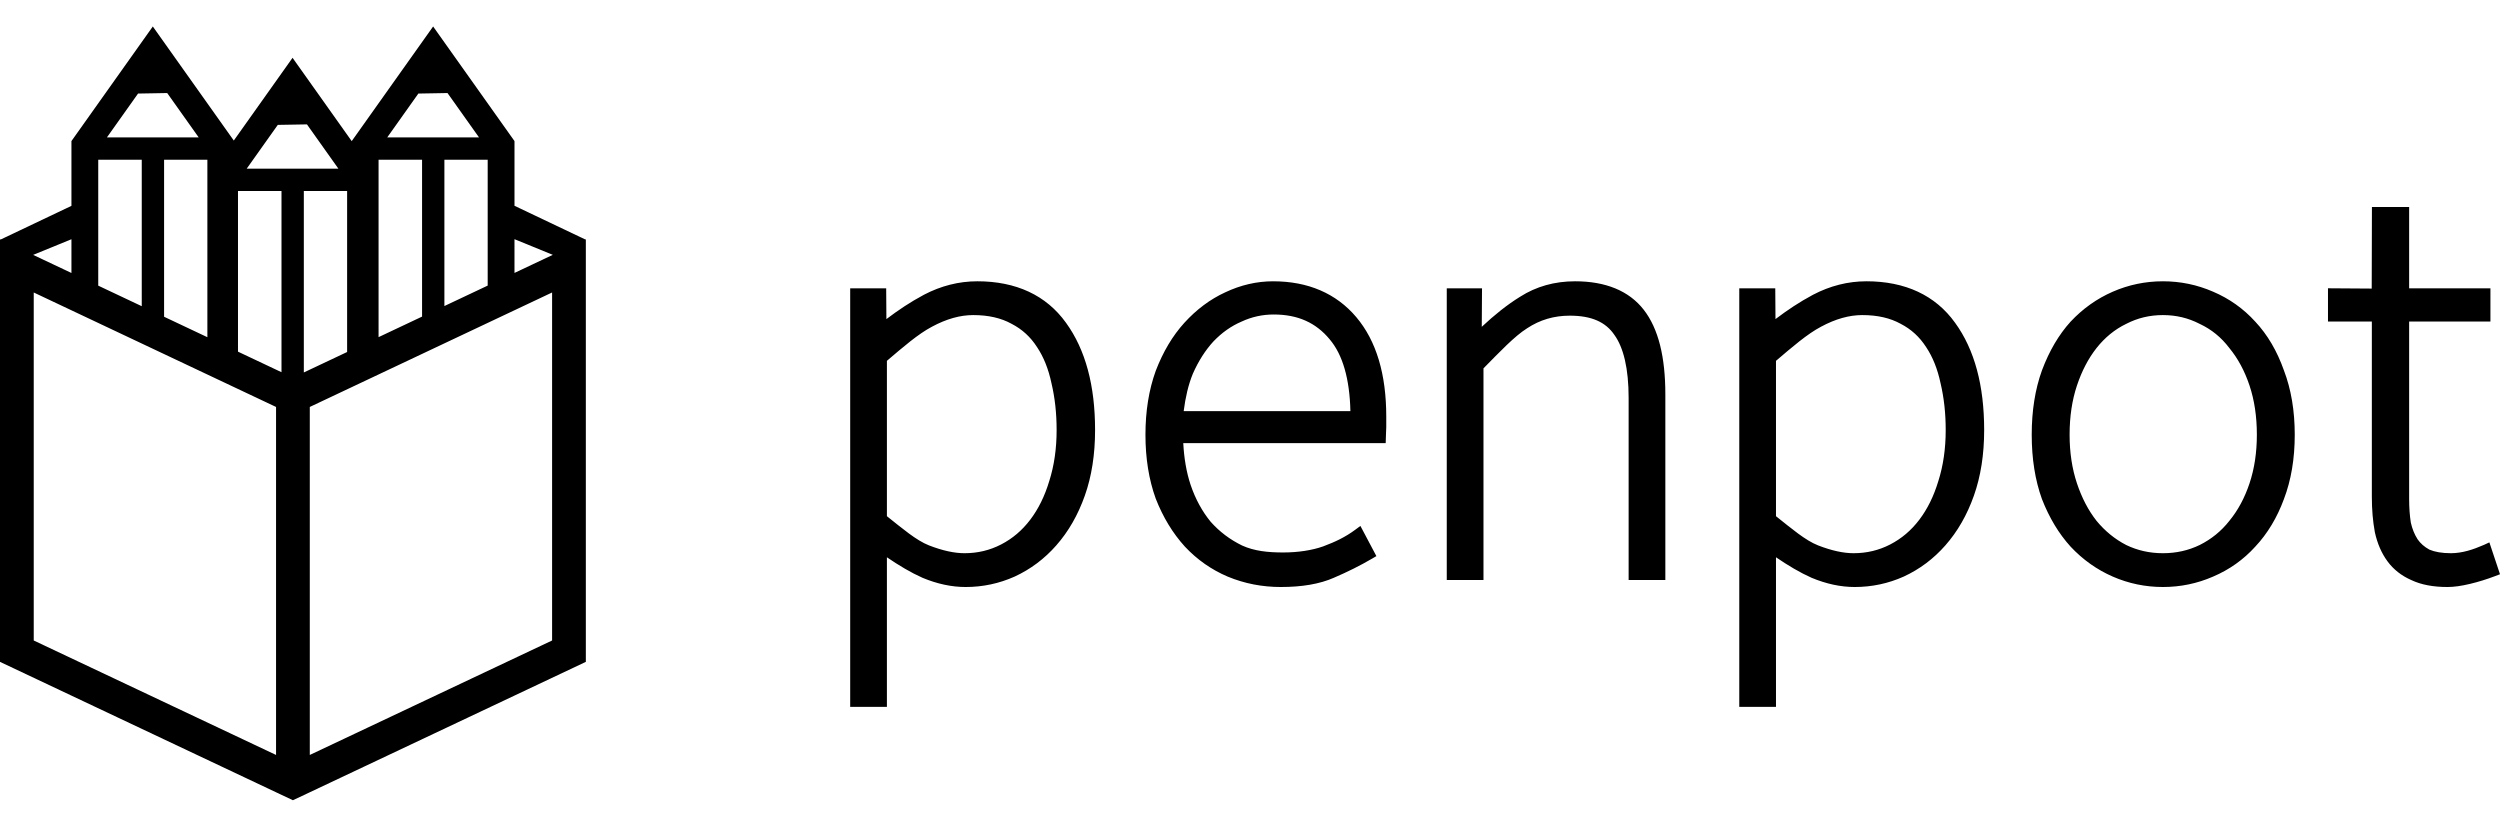
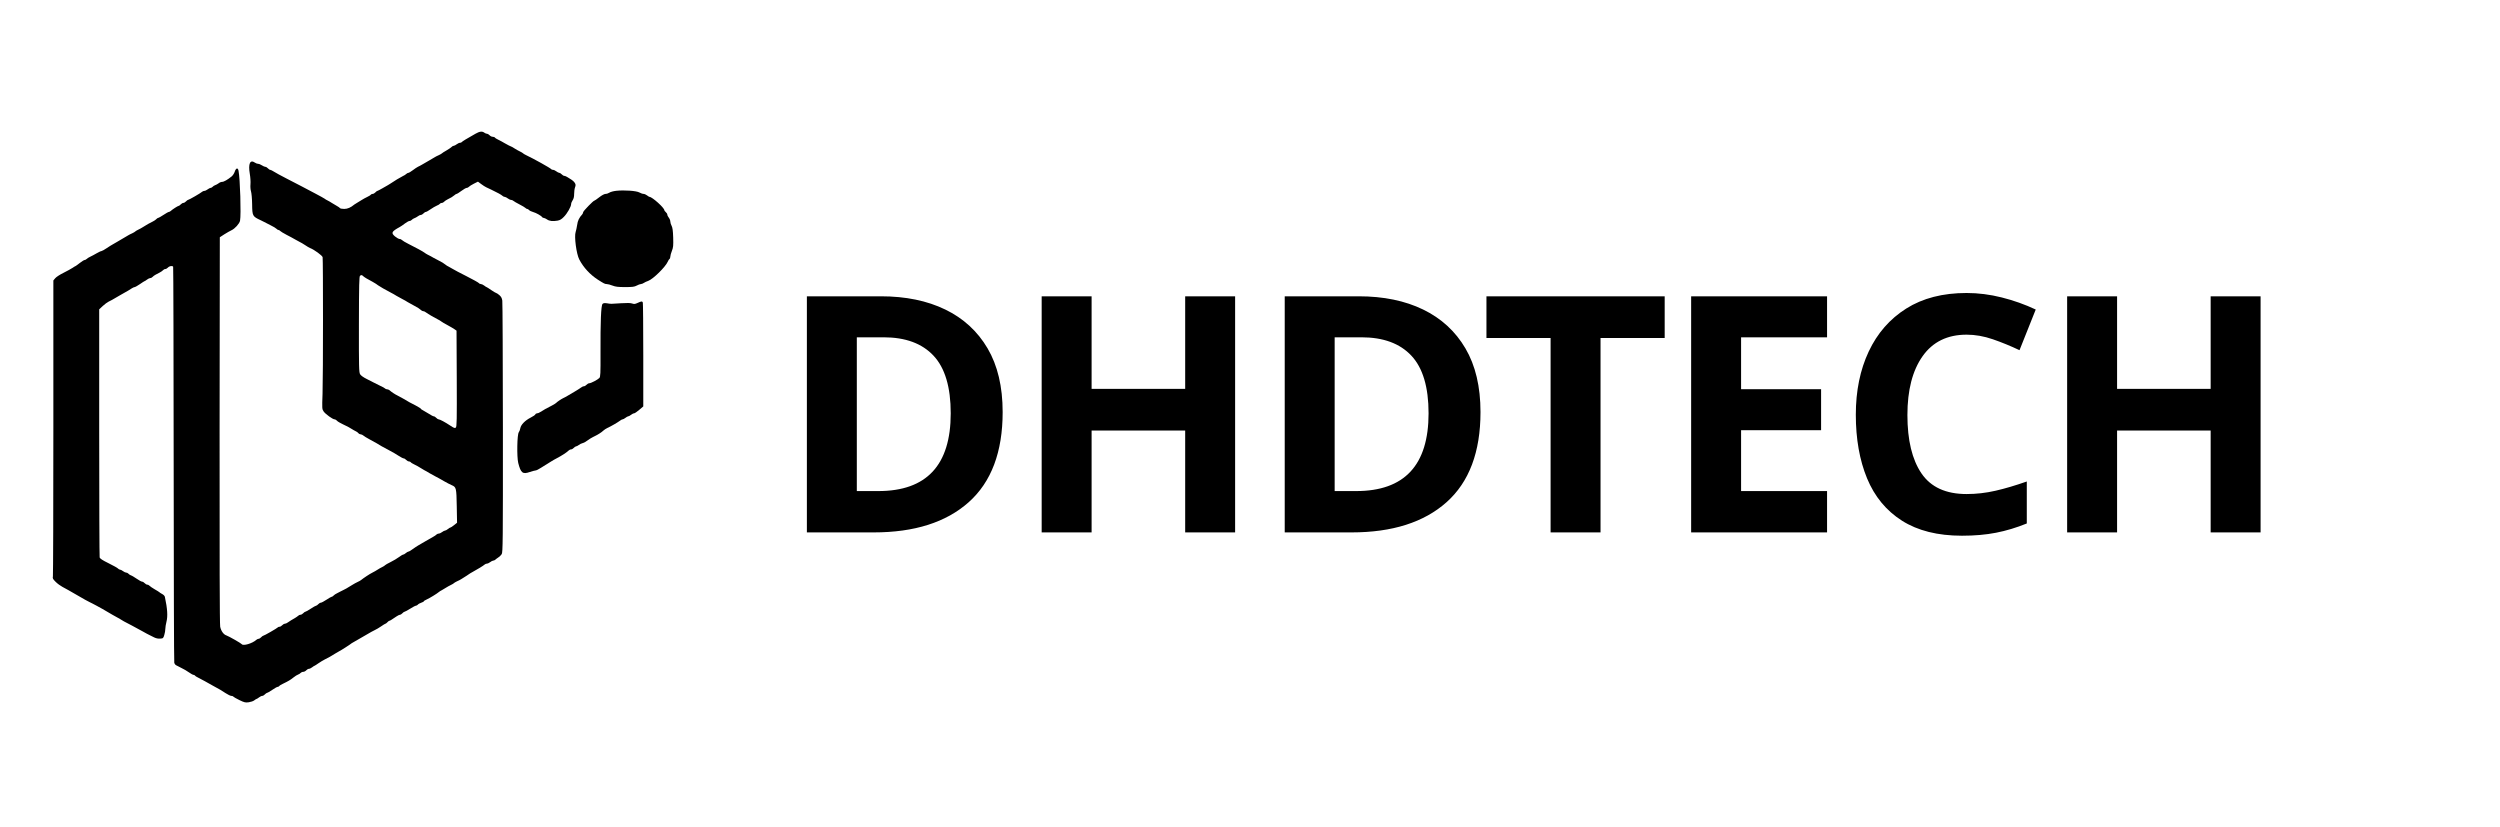
- <svg xmlns="http://www.w3.org/2000/svg" title="Penpot logo" alt="Penpot logo" height="500" viewBox="0 0 1512.006 500" width="1512.006">
-   <path d="M92.418 16.013l-49.21 69.31v39.179L.386 144.87 0 144.69v255.605l166.955 78.877 10.203 4.815 10.202-4.815 166.955-78.877V144.689l-.314.149-42.835-20.376V85.324l-1.498-2.108-47.714-67.203-49.212 69.31v.07l-35.81-50.433-35.53 50.044-1.27-1.788zm8.707 40.26l19.033 26.807h-55.48l18.813-26.492zm169.533 0l19.036 26.807h-55.48l18.808-26.492zm-85.02 18.95l19.034 26.803h-55.474l18.807-26.491zM59.419 96.589H85.73v88.601l-26.313-12.432zm39.822 0h26.181v107.35L99.24 191.57zm129.716 0h26.31v94.89l-26.31 12.43zm39.817 0h26.18v76.14l-26.18 12.367zm-124.839 18.946h26.313v109.579l-26.313-12.432zm39.822 0h26.18v97.36l-26.18 12.37zm1250.79 9.673l-.13 49.326-26.45-.18v20.098h26.528v105.964c0 7.718.601 14.876 1.823 21.473l.012.057.013.06c1.498 6.739 4.03 12.614 7.641 17.517 3.643 4.943 8.518 8.743 14.402 11.31 6.002 2.854 13.305 4.188 21.874 4.188 3.906 0 8.377-.638 13.502-1.858a122.683 122.683 0 0015.265-4.723l2.98-1.137-6.428-19.274-3.37 1.556c-6.548 2.838-12.965 4.96-19.827 4.998-5.528 0-9.873-.794-13.056-2.164-3.037-1.644-5.384-3.704-7.166-6.262-1.86-2.908-3.227-6.253-4.091-10.096-.666-4.251-1.014-8.99-1.014-14.228V194.452h49.163V174.37h-49.163v-49.163zM311.162 144.655l23.167 9.471-23.167 10.944zm-267.954.034v20.413l-23.162-10.943zm1085.59 25.431l.003.003v.002c-11.151 0-21.974 2.746-32.31 8.16l-.014.01-.015.007c-8.35 4.48-15.318 9.158-22.644 14.686l-.132-18.617h-21.77v253.156h22.204v-90.49c7.276 4.963 14.464 9.266 21.502 12.394l.035.015.037.017c8.831 3.68 17.53 5.558 26.036 5.558 10.35 0 20.273-2.106 29.649-6.301l.017-.008.02-.01c9.613-4.436 18.024-10.749 25.151-18.86l-.007.003c7.38-8.365 13.133-18.423 17.264-30.088 4.156-11.735 6.202-24.97 6.202-39.66 0-26.873-5.764-48.61-17.599-64.892l-.005-.008c-11.928-16.645-30.22-25.077-53.623-25.077zm-537.717.003v.002c-11.152 0-21.974 2.746-32.31 8.16l-.014.01-.015.007c-8.35 4.48-15.318 9.16-22.645 14.689l-.13-18.62h-21.77V427.53H536.4v-90.491c7.276 4.963 14.463 9.264 21.502 12.392l.035.017.037.018c8.831 3.68 17.53 5.558 26.036 5.558 10.35 0 20.273-2.107 29.649-6.301l.017-.01.02-.008c9.612-4.437 18.024-10.75 25.151-18.86l-.007.003c7.38-8.365 13.133-18.423 17.264-30.088 4.156-11.735 6.202-24.97 6.202-39.661 0-26.873-5.764-48.61-17.599-64.892l-.005-.007c-11.928-16.645-30.218-25.077-53.621-25.077zm361.519 0v.002c-12.33 0-23.506 3.12-33.236 9.348-7.945 4.891-15.644 11.122-23.19 18.189l.156-23.291h-21.326v176.407h22.208V222.78c9.853-9.975 18.726-19.422 26.387-24.238l.027-.02.028-.017c7.73-5.08 16.216-7.59 25.763-7.59 13.216 0 21.738 3.903 26.954 11.623l.03.042.032.044c5.472 7.577 8.565 20.24 8.565 38.022v110.13h22.206V238.523c0-22.576-4.137-39.704-13.078-51.2-8.959-11.517-23.178-17.2-41.526-17.2zm-182.585.002c-9.918 0-19.62 2.244-28.976 6.67-.005.003-.009.006-.015.008-9.149 4.207-17.416 10.392-24.752 18.461l-.002.003c-7.152 7.891-12.895 17.58-17.262 28.983l-.013.03-.01.03c-4.16 11.5-6.212 24.387-6.212 38.618 0 14.23 2.052 27.12 6.212 38.62l.012.04.018.04c4.374 11.178 10.243 20.86 17.611 28.965l.02.018.015.02c7.376 7.868 16.035 13.931 25.881 18.116l.013.005.015.005c10.073 4.177 20.787 6.264 32.042 6.264 12.795 0 23.485-1.786 32.08-5.57l.017-.01c8.357-3.583 16.02-7.414 22.988-11.499l2.747-1.607-9.665-18.253-3.106 2.301c-6.11 4.526-12.137 7.34-19.392 10.064-6.888 2.44-15.384 3.69-24.255 3.69-9.242 0-17.45-.877-24.747-4.185-7.372-3.58-13.694-8.354-19.05-14.367-5.13-6.257-9.176-13.645-12.12-22.248-.001-.003-.001-.006-.003-.008-2.61-7.84-3.984-16.33-4.463-25.307h122.424c0-3.46.332-6.785.344-9.69v-6.365c0-25.505-5.917-45.711-18.114-60.149-12.172-14.407-29.258-21.69-50.282-21.69zm538.136 0c-10.576 0-20.72 2.103-30.326 6.29-9.609 4.188-18.136 10.248-25.5 18.103l-.017.02-.023.02c-7.163 7.904-12.907 17.72-17.272 29.36l-.007.017-.008.02c-4.162 11.507-6.21 24.512-6.21 38.972 0 14.461 2.048 27.468 6.21 38.975l.015.04.017.04c4.37 11.166 10.113 20.73 17.253 28.609l.02.017.02.022c7.363 7.855 15.888 13.913 25.497 18.102 9.606 4.187 19.754 6.289 30.33 6.289 10.577 0 20.723-2.102 30.328-6.29 9.836-4.184 18.377-10.247 25.518-18.12 7.392-7.89 13.153-17.481 17.292-28.674 4.407-11.517 6.579-24.54 6.579-39.01 0-14.464-2.17-27.48-6.574-38.995-4.133-11.652-9.89-21.487-17.3-29.396-7.14-7.872-15.68-13.938-25.515-18.122-9.604-4.187-19.75-6.289-30.325-6.289zm-1287.748 6.77l146.552 69.231v210.475l-146.552-69.23zm313.507 0V387.37l-146.55 69.231V246.126zm436.454 13.313h.003c14.542 0 25.502 4.934 33.87 15.063l.007.015.01.015c7.776 9.208 12.013 23.687 12.474 43.342H715.896c1.054-8.32 2.805-15.96 5.546-22.623 3.402-7.696 7.557-14.188 12.45-19.53 5.14-5.358 10.76-9.311 16.917-11.95l.044-.022.045-.02c6.177-2.867 12.622-4.29 19.467-4.29zm-181.757.352v.003c9.235 0 16.894 1.793 23.152 5.246l.04.02.039.022c6.338 3.278 11.401 7.906 15.352 14.052l.018.025.014.022c3.972 5.957 6.894 13.206 8.71 21.83l.007.042.013.04c2.056 8.68 3.094 18.089 3.094 28.237 0 11.26-1.494 21.522-4.444 30.825l-.01.025-.008.025c-2.732 9.108-6.57 16.867-11.488 23.35-4.911 6.474-10.757 11.427-17.624 14.971-6.843 3.532-14.175 5.288-22.171 5.288-6.048 0-13.214-1.53-21.43-4.726-7.694-2.992-16.247-10.344-25.469-17.66V218.23c9.78-8.334 18.904-16.242 27.227-20.623l.013-.005.014-.01c8.82-4.75 17.109-7.032 24.95-7.032zm537.717 0l.003.003c9.235 0 16.894 1.793 23.152 5.246l.04.02.04.022c6.337 3.278 11.4 7.906 15.351 14.052l.018.025.015.022c3.97 5.957 6.893 13.206 8.709 21.83l.007.042.013.04c2.056 8.68 3.094 18.089 3.094 28.237 0 11.26-1.494 21.522-4.444 30.825l-.013.025-.007.025c-2.733 9.108-6.57 16.867-11.489 23.35-4.91 6.474-10.756 11.427-17.623 14.971-6.844 3.532-14.176 5.288-22.172 5.288-6.048 0-13.213-1.53-21.43-4.726-7.694-2.992-16.247-10.344-25.468-17.66V218.23c9.78-8.334 18.903-16.242 27.226-20.623l.013-.008.015-.007c8.82-4.75 17.108-7.032 24.95-7.032zm181.83 0v.003c7.995 0 15.327 1.758 22.17 5.29l.06.028.055.027c7.065 3.312 12.979 8.123 17.864 14.562l.037.052.039.047c5.138 6.255 9.195 13.775 12.15 22.64 2.935 8.807 4.426 18.7 4.426 29.718 0 10.776-1.488 20.55-4.427 29.365-2.954 8.864-7.011 16.382-12.15 22.637l-.022.03-.02.03c-4.89 6.221-10.838 11.067-17.953 14.628-6.85 3.312-14.211 4.966-22.231 4.966-8.01 0-15.365-1.652-22.209-4.956-6.88-3.558-12.855-8.422-17.997-14.676-4.909-6.256-8.858-13.787-11.815-22.66-2.939-8.815-4.43-18.588-4.43-29.364 0-11.017 1.494-20.91 4.43-29.718 2.96-8.883 6.914-16.422 11.83-22.682l.005-.005.005-.01c5.142-6.48 11.092-11.315 17.93-14.624l.04-.02.037-.017c6.843-3.533 14.177-5.291 22.173-5.291z" />
+ <svg xmlns="http://www.w3.org/2000/svg" title="DHDTech logo" alt="DHDTech logo" height="500" viewBox="0 0 1512 500" width="1512">
+   <g transform="translate(20,50) scale(0.4545)">
+     <g transform="translate(0,880) scale(0.1,-0.1)">
+       <path d="M5888 8121 c-114 -64 -178 -103 -184 -112 -3 -5 -13 -9 -23 -9 -10 0 -30 -9 -44 -20 -14 -11 -32 -20 -40 -20 -8 0 -20 -7 -27 -15 -7 -8 -38 -29 -69 -47 -31 -17 -58 -35 -61 -39 -3 -4 -21 -14 -40 -23 -19 -8 -42 -20 -50 -25 -8 -6 -41 -25 -73 -43 -33 -18 -75 -43 -95 -55 -21 -12 -47 -27 -60 -32 -13 -6 -44 -27 -69 -46 -25 -19 -52 -35 -59 -35 -7 0 -19 -6 -27 -14 -8 -8 -29 -22 -48 -30 -30 -14 -119 -68 -159 -96 -8 -6 -25 -16 -37 -23 -12 -7 -47 -27 -77 -44 -31 -18 -60 -33 -64 -33 -5 0 -17 -9 -27 -20 -10 -11 -26 -20 -36 -20 -10 0 -21 -5 -25 -11 -3 -6 -25 -19 -48 -30 -22 -10 -54 -28 -71 -39 -16 -11 -43 -27 -59 -36 -16 -9 -34 -20 -40 -25 -49 -41 -91 -59 -136 -59 -27 0 -52 5 -55 10 -4 6 -23 19 -43 30 -20 12 -50 29 -67 40 -16 11 -41 25 -55 32 -14 6 -32 17 -40 24 -8 6 -64 37 -125 69 -60 31 -141 74 -180 95 -38 21 -130 68 -203 105 -72 37 -148 78 -167 91 -20 13 -42 24 -49 24 -7 0 -21 9 -31 20 -10 11 -25 20 -34 20 -9 0 -29 9 -46 20 -16 11 -39 20 -50 20 -11 0 -31 7 -43 16 -64 45 -91 -14 -68 -149 8 -45 12 -107 9 -138 -3 -33 0 -73 7 -95 7 -22 14 -96 15 -171 2 -158 5 -163 115 -214 14 -6 32 -15 40 -20 8 -5 47 -24 86 -44 40 -19 77 -42 84 -50 7 -8 18 -15 25 -15 7 0 17 -6 23 -13 6 -7 44 -30 84 -51 40 -20 91 -48 113 -61 22 -13 51 -29 64 -35 13 -6 45 -24 70 -41 25 -17 55 -35 68 -40 53 -20 161 -99 166 -121 7 -36 7 -1590 -1 -1817 -7 -201 -7 -204 15 -237 25 -35 120 -104 145 -104 9 0 21 -7 28 -15 7 -8 24 -21 39 -28 14 -7 35 -18 46 -24 11 -6 31 -16 45 -22 14 -6 43 -22 65 -36 22 -14 49 -29 60 -34 12 -5 27 -16 34 -25 7 -9 22 -16 32 -16 9 0 24 -7 33 -15 8 -8 45 -31 83 -51 37 -19 82 -44 98 -54 37 -24 72 -44 165 -93 40 -20 95 -53 124 -72 29 -19 60 -35 68 -35 8 0 23 -9 33 -20 10 -11 26 -20 36 -20 10 0 21 -5 25 -11 3 -6 25 -19 48 -30 22 -10 55 -28 71 -39 17 -11 44 -27 60 -36 17 -8 48 -26 70 -40 22 -13 58 -33 80 -44 22 -11 72 -38 110 -61 39 -22 86 -47 106 -55 60 -26 63 -36 67 -280 l4 -220 -40 -32 c-22 -18 -44 -32 -49 -32 -6 0 -20 -9 -33 -20 -13 -11 -30 -20 -37 -20 -8 0 -26 -9 -40 -20 -14 -11 -34 -20 -44 -20 -9 0 -24 -6 -31 -13 -7 -8 -25 -20 -40 -28 -14 -8 -61 -34 -103 -59 -42 -25 -86 -50 -98 -57 -23 -13 -39 -24 -90 -60 -17 -13 -36 -23 -42 -23 -7 0 -22 -9 -35 -20 -13 -11 -28 -20 -35 -20 -7 0 -32 -15 -56 -33 -24 -18 -74 -48 -111 -66 -37 -18 -70 -37 -74 -42 -3 -5 -20 -16 -37 -24 -18 -8 -45 -24 -62 -35 -16 -11 -48 -29 -70 -40 -35 -17 -118 -72 -151 -99 -7 -6 -27 -17 -45 -25 -19 -9 -49 -25 -66 -36 -85 -52 -100 -61 -123 -71 -14 -6 -32 -15 -40 -20 -8 -5 -29 -16 -46 -24 -17 -7 -36 -21 -44 -29 -7 -9 -18 -16 -24 -16 -6 0 -38 -18 -71 -40 -33 -22 -67 -40 -76 -40 -9 0 -24 -9 -34 -20 -10 -11 -23 -20 -29 -20 -6 0 -38 -18 -71 -40 -33 -22 -65 -40 -71 -40 -6 0 -19 -9 -29 -20 -10 -11 -26 -20 -36 -20 -10 0 -24 -6 -31 -14 -8 -7 -27 -21 -43 -30 -40 -22 -65 -38 -94 -58 -13 -10 -31 -18 -41 -18 -9 0 -25 -9 -35 -20 -10 -11 -26 -20 -36 -20 -10 0 -20 -4 -23 -9 -7 -10 -182 -111 -194 -111 -5 0 -17 -9 -27 -20 -10 -11 -25 -20 -33 -20 -9 0 -23 -7 -32 -15 -53 -48 -177 -84 -194 -56 -7 11 -174 106 -202 115 -39 12 -73 60 -84 117 -7 35 -9 931 -8 2618 l3 2564 60 39 c33 21 76 45 95 54 46 21 106 88 114 126 16 79 1 565 -20 666 -9 45 -34 38 -51 -14 -7 -22 -26 -50 -41 -62 -53 -43 -103 -72 -126 -72 -13 0 -34 -8 -47 -19 -13 -10 -34 -21 -46 -25 -11 -4 -27 -13 -33 -21 -7 -8 -19 -15 -27 -15 -8 0 -26 -9 -40 -20 -14 -11 -34 -20 -44 -20 -9 0 -24 -6 -31 -13 -17 -16 -174 -107 -186 -107 -5 0 -17 -9 -27 -20 -10 -11 -26 -20 -35 -20 -9 0 -25 -9 -35 -20 -10 -11 -23 -20 -29 -20 -10 0 -81 -46 -104 -67 -7 -7 -19 -13 -25 -13 -7 0 -39 -18 -72 -40 -33 -22 -65 -40 -71 -40 -6 0 -17 -7 -24 -16 -8 -8 -27 -22 -44 -30 -40 -19 -93 -49 -131 -74 -16 -11 -46 -27 -65 -36 -19 -9 -37 -20 -40 -24 -3 -4 -21 -15 -40 -24 -19 -8 -42 -20 -50 -25 -8 -6 -41 -25 -73 -43 -32 -18 -71 -41 -85 -50 -15 -10 -38 -23 -52 -30 -14 -7 -50 -30 -80 -50 -30 -21 -62 -38 -70 -39 -8 0 -37 -14 -65 -30 -27 -16 -65 -36 -84 -45 -19 -8 -40 -22 -48 -30 -8 -8 -20 -14 -28 -14 -7 0 -36 -18 -64 -40 -28 -22 -53 -40 -55 -40 -3 0 -21 -11 -40 -24 -19 -13 -73 -42 -120 -66 -47 -23 -97 -55 -111 -72 l-25 -30 0 -1953 c0 -1074 -3 -1967 -6 -1984 -6 -27 -1 -36 37 -74 24 -24 64 -53 89 -66 25 -13 61 -33 82 -45 37 -22 170 -98 223 -128 17 -9 41 -22 55 -29 14 -6 32 -15 40 -20 8 -5 33 -18 55 -29 22 -11 58 -31 80 -44 22 -13 51 -31 65 -38 14 -8 43 -25 65 -38 22 -13 54 -30 70 -39 17 -8 35 -19 40 -23 6 -5 26 -17 45 -27 19 -11 67 -35 105 -55 39 -21 102 -55 140 -76 39 -22 81 -45 95 -51 14 -6 42 -20 62 -31 24 -12 53 -18 79 -16 40 3 42 5 55 48 8 25 14 62 14 82 0 20 7 63 15 94 19 74 13 173 -21 331 -2 13 -19 30 -37 39 -17 9 -34 20 -37 24 -3 3 -30 21 -61 38 -31 18 -62 39 -69 47 -7 8 -20 15 -30 15 -9 0 -25 9 -35 20 -10 11 -25 20 -34 20 -9 0 -41 17 -72 39 -31 21 -65 42 -77 45 -11 4 -26 13 -32 21 -7 8 -20 15 -30 15 -9 0 -29 9 -43 20 -14 11 -32 20 -40 20 -8 0 -20 7 -27 15 -6 8 -63 39 -125 70 -83 41 -114 61 -119 78 -3 12 -6 760 -6 1661 l0 1640 47 44 c26 24 61 50 78 58 16 7 37 18 45 23 8 6 56 33 105 61 120 68 126 71 157 92 15 10 33 18 40 18 7 0 39 18 71 40 31 22 60 40 63 40 3 0 17 9 31 20 14 11 34 20 43 20 10 0 23 7 30 15 7 8 24 21 39 29 14 7 40 21 57 30 18 9 37 23 44 31 7 8 20 15 30 15 9 0 25 9 35 20 19 21 59 27 69 11 3 -5 6 -1187 7 -2628 1 -1440 4 -2629 8 -2642 3 -13 14 -28 24 -33 9 -4 25 -13 35 -18 9 -6 32 -17 50 -26 18 -8 56 -30 83 -49 27 -19 55 -35 63 -35 8 0 18 -5 22 -11 3 -6 25 -19 48 -30 22 -11 59 -30 81 -43 22 -13 67 -38 100 -56 105 -57 119 -65 176 -103 31 -20 65 -37 77 -37 11 0 24 -4 27 -10 3 -5 40 -26 81 -46 66 -32 80 -35 124 -29 27 4 61 15 74 26 13 10 27 19 31 19 4 0 18 9 32 20 14 11 33 20 43 20 9 0 25 9 35 20 10 11 23 20 29 20 6 0 37 18 69 40 31 22 64 40 72 40 7 0 17 5 21 11 3 6 25 19 48 30 73 35 100 51 141 84 22 18 50 35 62 39 11 4 27 13 33 21 7 8 22 15 35 15 12 0 30 9 40 20 10 11 26 20 35 20 10 0 29 9 43 20 14 11 28 20 31 20 3 0 28 16 55 35 27 19 65 41 83 50 41 19 93 49 133 75 17 11 41 25 55 32 26 12 161 99 170 109 3 3 59 35 125 72 66 38 127 72 135 78 8 5 30 16 48 25 18 8 56 30 83 49 27 19 53 35 57 35 5 0 17 9 27 20 10 11 22 20 27 20 8 0 21 8 95 58 18 12 38 22 46 22 8 0 22 9 32 20 10 11 23 20 29 20 6 0 39 18 74 40 34 22 69 40 76 40 8 0 19 7 26 14 6 8 27 20 46 26 19 6 34 15 34 19 0 4 17 15 38 24 40 18 138 78 162 99 8 7 26 19 40 25 14 7 39 22 55 33 17 11 46 27 65 36 19 9 37 20 40 24 3 4 21 15 40 24 19 8 44 21 55 28 62 38 101 64 110 71 6 4 24 16 42 25 58 31 148 86 161 99 7 7 22 13 31 13 10 0 30 9 44 20 14 11 32 20 40 20 9 0 22 6 29 13 7 7 25 20 40 30 15 9 35 29 44 43 15 23 17 156 16 1677 -1 908 -4 1672 -8 1697 -5 33 -15 52 -38 72 -17 15 -35 27 -41 28 -5 0 -36 18 -68 40 -31 22 -60 40 -63 40 -3 0 -17 9 -31 20 -14 11 -34 20 -43 20 -10 0 -23 6 -29 14 -7 8 -81 49 -164 91 -84 42 -165 85 -182 96 -16 10 -41 24 -55 31 -14 6 -33 18 -43 27 -20 17 -47 33 -102 61 -22 11 -48 24 -57 30 -10 5 -26 15 -35 20 -10 6 -29 15 -43 22 -14 7 -32 18 -40 25 -19 15 -121 71 -216 118 -40 20 -77 42 -84 50 -7 8 -22 15 -34 15 -11 1 -38 16 -60 34 -55 47 -46 65 63 125 15 8 46 29 70 48 24 18 52 33 61 33 10 0 23 7 30 15 6 8 22 17 33 21 12 4 33 15 46 25 13 11 31 19 41 19 9 0 25 9 35 20 10 11 24 20 32 20 7 0 35 16 62 35 27 19 65 41 84 49 19 7 38 19 41 25 4 6 15 11 25 11 10 0 24 7 31 16 8 8 27 22 44 30 45 21 73 39 94 57 10 10 23 17 28 17 6 0 35 18 64 40 29 22 61 40 71 40 9 0 22 6 28 14 7 8 36 26 67 42 l54 27 43 -32 c23 -17 53 -37 67 -43 24 -10 91 -43 167 -82 21 -11 44 -26 51 -33 7 -7 20 -13 29 -13 8 0 26 -9 40 -20 14 -11 34 -20 44 -20 9 0 24 -6 31 -13 7 -7 44 -28 81 -47 38 -19 73 -41 79 -47 6 -7 16 -13 23 -13 7 0 18 -7 25 -15 7 -8 30 -20 53 -26 41 -11 110 -50 122 -69 3 -5 13 -10 21 -10 8 0 27 -9 42 -19 31 -23 77 -28 141 -17 33 6 54 19 84 50 45 45 97 137 97 170 0 12 9 35 20 51 14 21 20 47 20 84 0 30 5 70 12 88 10 28 10 38 -4 61 -9 14 -29 33 -45 42 -15 8 -39 23 -53 33 -13 9 -32 17 -41 17 -9 0 -24 9 -34 20 -10 11 -25 20 -32 20 -8 0 -26 9 -40 20 -14 11 -34 20 -44 20 -10 0 -20 4 -24 9 -7 13 -237 141 -335 187 -19 9 -37 20 -40 24 -3 4 -21 15 -40 24 -19 9 -48 25 -65 36 -28 19 -49 30 -85 45 -8 3 -33 17 -55 30 -22 14 -59 33 -81 44 -23 11 -45 24 -48 30 -4 6 -17 11 -30 11 -13 0 -31 9 -41 20 -10 11 -26 20 -35 20 -9 0 -25 7 -36 15 -27 21 -62 17 -116 -14z m-1496 -1895 c8 -7 27 -21 43 -30 17 -9 55 -30 85 -47 30 -17 62 -37 70 -45 15 -12 105 -64 175 -100 17 -8 48 -26 70 -40 22 -13 58 -33 80 -44 22 -11 54 -29 70 -40 17 -10 58 -33 92 -51 34 -17 70 -40 79 -50 9 -10 25 -19 34 -19 10 0 28 -8 41 -19 25 -19 114 -71 159 -93 14 -6 32 -18 41 -25 8 -7 47 -30 85 -50 39 -21 81 -46 95 -56 l24 -17 3 -639 c2 -558 1 -640 -13 -651 -12 -10 -25 -6 -72 26 -71 47 -140 84 -157 84 -7 0 -21 9 -31 20 -10 11 -25 20 -33 20 -8 0 -38 16 -67 35 -29 18 -64 39 -78 46 -15 7 -27 16 -27 20 0 4 -33 24 -72 45 -73 37 -89 45 -163 90 -22 13 -55 31 -74 40 -34 16 -84 49 -109 72 -7 6 -22 12 -32 12 -10 0 -21 4 -25 10 -3 5 -36 23 -73 40 -37 18 -74 36 -82 41 -8 5 -48 25 -88 45 -45 22 -80 47 -90 64 -15 25 -17 86 -16 665 1 531 4 639 15 646 19 12 25 11 41 -5z" />
+       <path d="M7759 7361 c-36 -4 -76 -15 -89 -24 -14 -9 -36 -17 -51 -17 -16 0 -49 -17 -85 -45 -31 -25 -61 -45 -65 -45 -14 0 -149 -139 -149 -154 0 -8 -6 -21 -12 -28 -41 -44 -61 -85 -68 -142 -5 -33 -14 -75 -20 -93 -21 -58 10 -295 49 -367 56 -107 144 -201 246 -267 81 -52 95 -59 119 -59 14 0 48 -9 76 -20 41 -16 74 -20 168 -20 98 0 123 3 155 20 20 11 45 20 55 20 10 0 27 7 39 15 12 8 38 21 58 27 65 23 231 186 262 258 6 15 16 31 22 34 6 4 11 18 11 31 0 13 9 48 21 77 18 46 20 69 17 178 -3 92 -9 133 -21 155 -9 17 -17 42 -17 56 0 15 -9 38 -20 52 -11 14 -20 32 -20 41 0 9 -9 24 -20 33 -11 10 -20 21 -20 26 0 32 -161 176 -196 177 -5 0 -20 9 -34 20 -14 11 -35 20 -47 20 -12 0 -37 9 -55 19 -38 22 -200 34 -309 22z" />
+       <path d="M8044 5869 c-35 -16 -47 -17 -74 -7 -22 7 -68 8 -144 3 -145 -10 -134 -10 -187 -1 -35 5 -50 3 -61 -8 -20 -20 -29 -241 -27 -650 1 -282 -1 -319 -15 -335 -21 -23 -112 -71 -135 -71 -10 0 -26 -9 -36 -20 -10 -11 -26 -20 -35 -20 -10 0 -28 -8 -41 -19 -13 -10 -50 -33 -82 -52 -33 -19 -75 -44 -95 -56 -21 -12 -47 -27 -60 -32 -25 -12 -84 -52 -92 -63 -3 -4 -27 -19 -53 -33 -26 -14 -67 -36 -91 -48 -24 -13 -54 -31 -67 -40 -13 -10 -32 -17 -42 -17 -9 0 -20 -6 -23 -14 -3 -8 -30 -27 -61 -42 -76 -39 -130 -94 -139 -141 -3 -21 -13 -45 -20 -54 -23 -26 -28 -326 -8 -409 34 -134 59 -154 153 -121 34 11 69 21 79 21 9 0 42 16 72 36 30 20 66 42 80 50 14 8 39 23 55 34 17 11 48 29 70 40 67 35 133 77 158 102 10 10 26 18 36 18 10 0 26 9 36 20 10 11 24 20 30 20 7 0 23 8 36 18 13 11 37 22 53 26 17 4 46 20 65 36 20 15 52 35 71 44 63 30 112 60 141 88 10 10 33 24 51 33 49 22 139 75 167 96 13 11 29 19 36 19 7 0 24 9 38 20 14 11 30 20 37 20 7 0 23 9 37 20 14 11 32 20 41 20 8 0 39 21 68 46 l54 46 0 683 c0 376 -3 690 -6 699 -8 20 -18 19 -70 -5z" />
+     </g>
+   </g>
+   <text x="470" y="322" font-family="'Space Grotesk', 'vazirmatn', sans-serif" font-size="200" font-weight="700" letter-spacing="-6">DHDTECH</text>
</svg>
